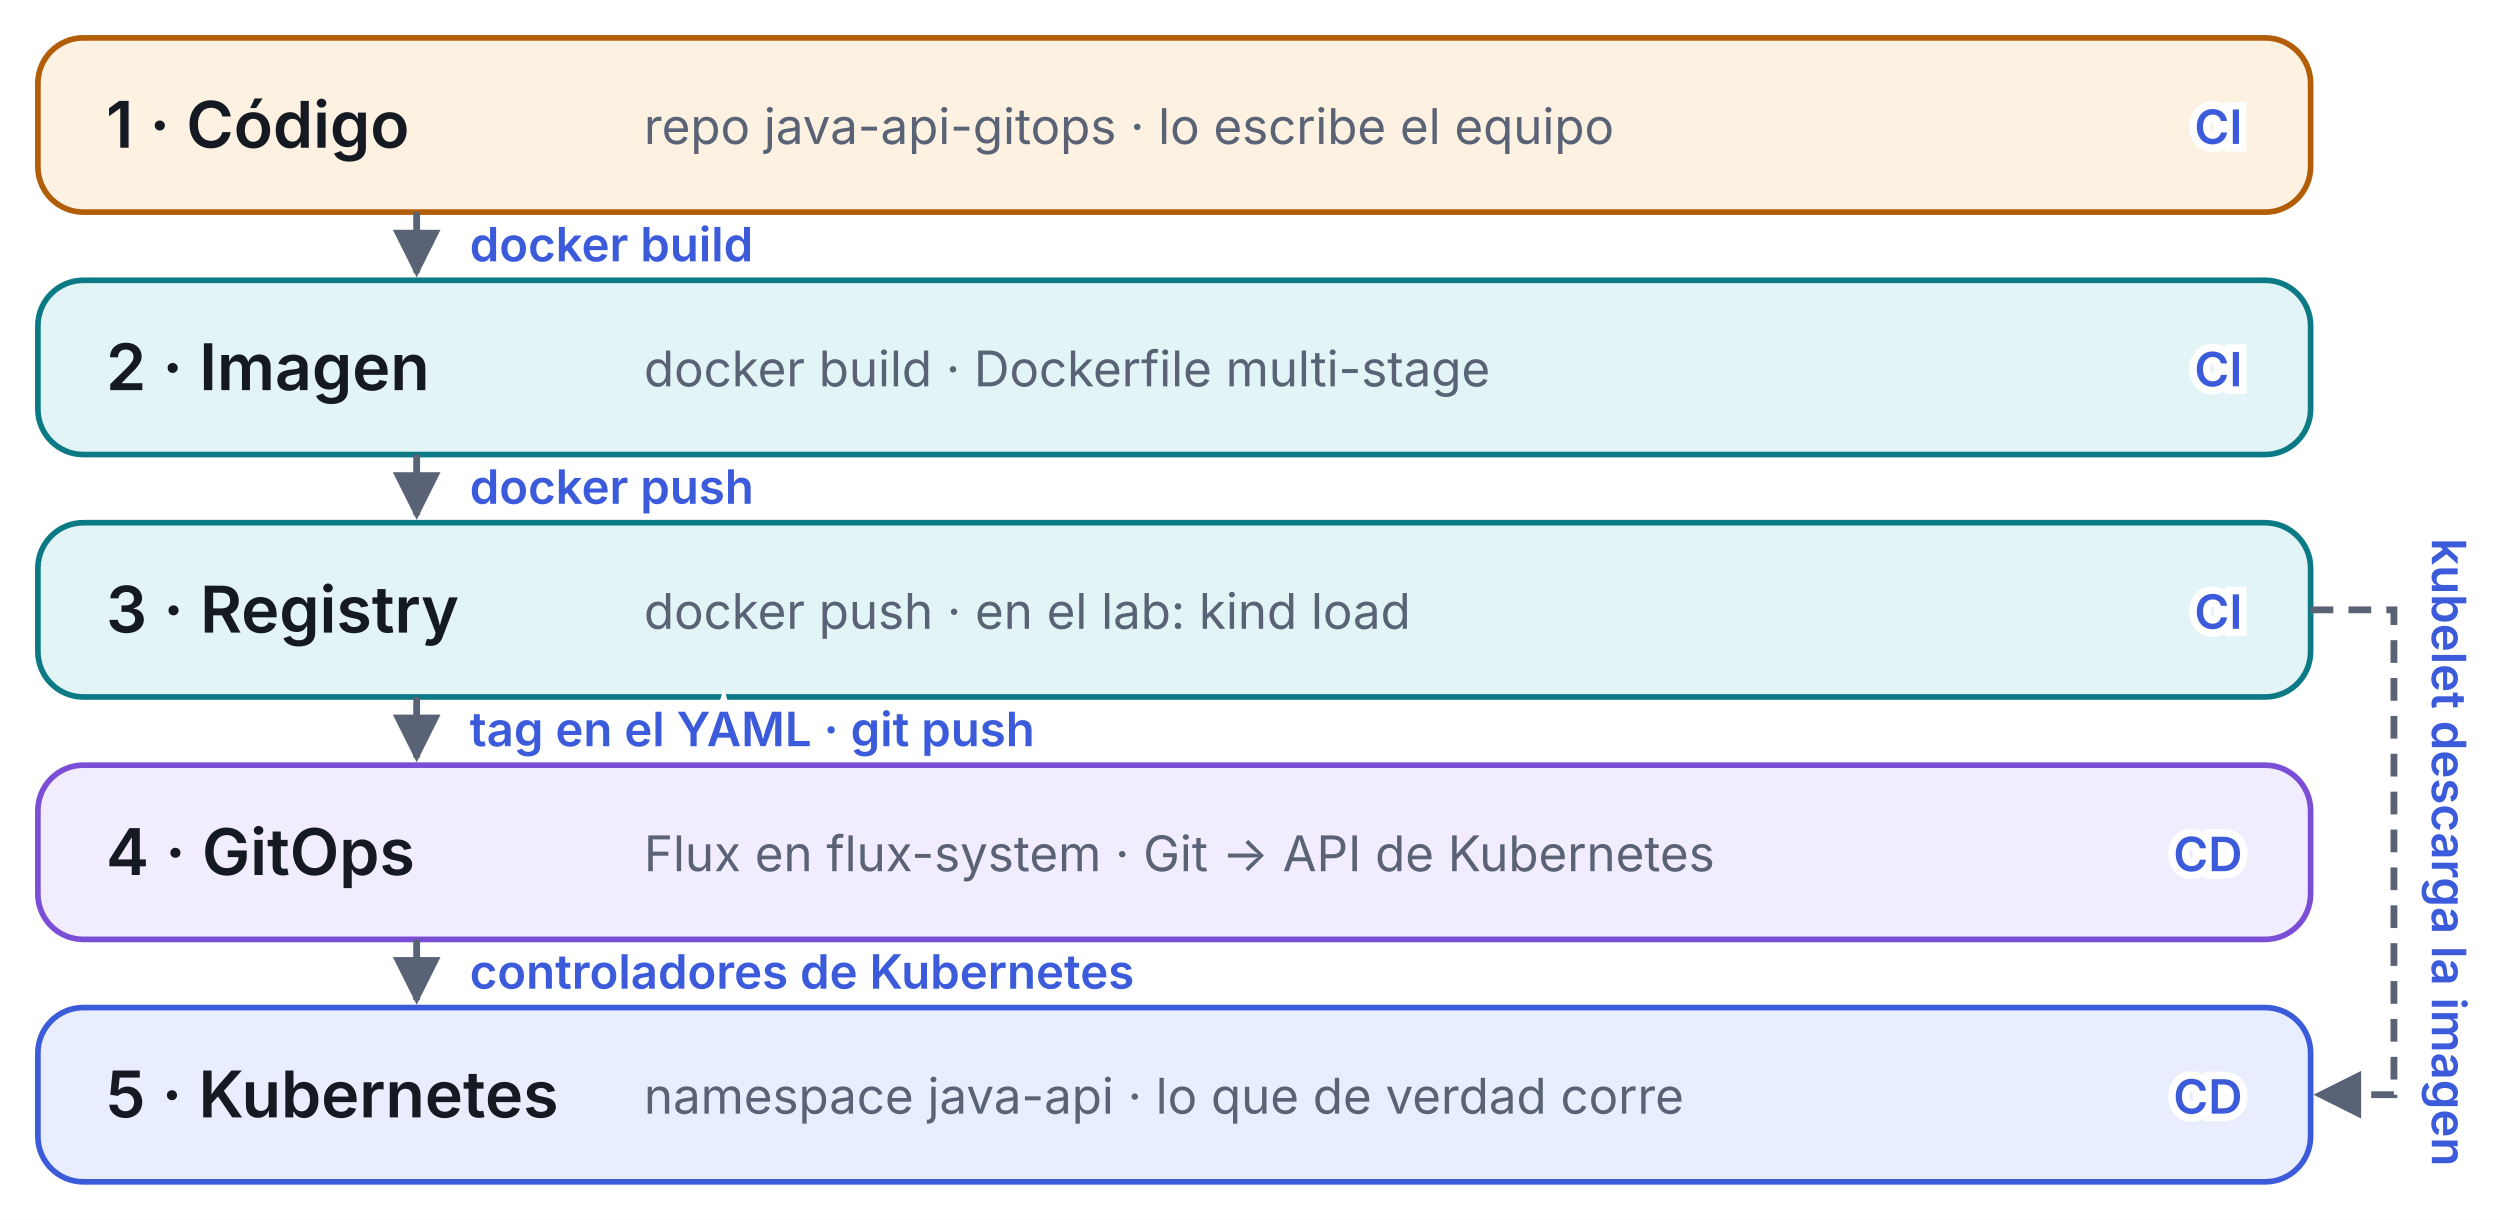
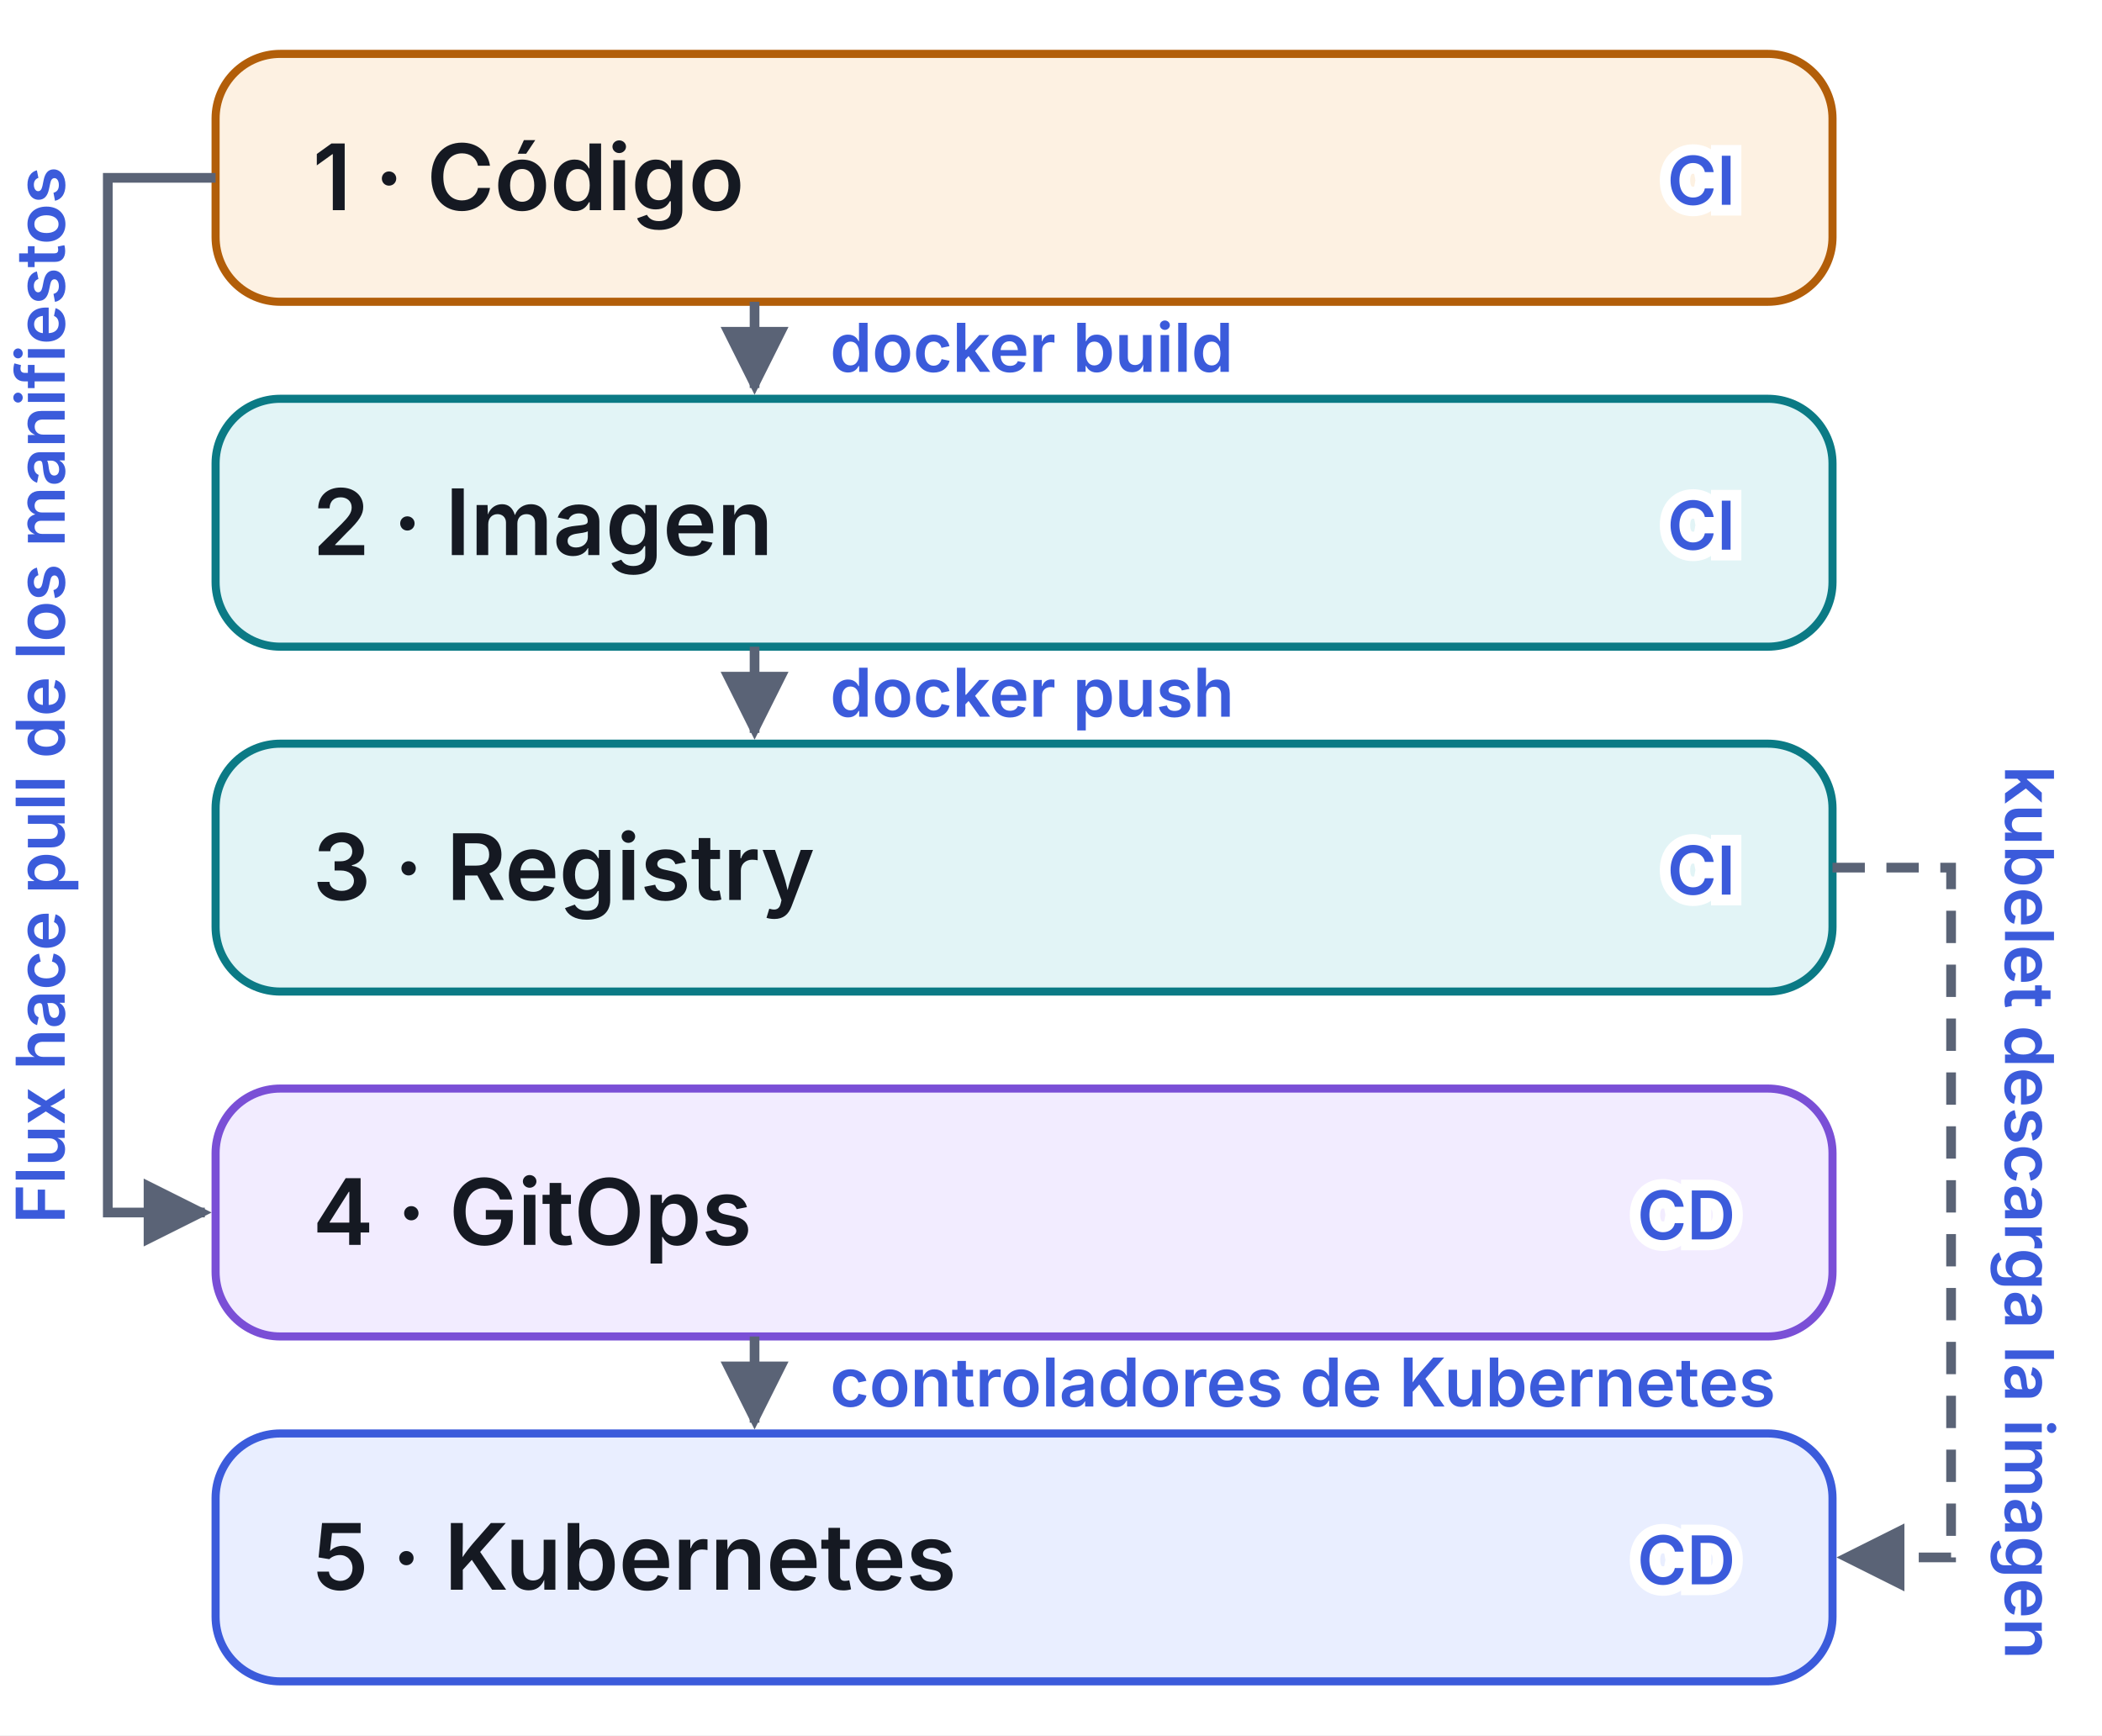
- <svg xmlns="http://www.w3.org/2000/svg" viewBox="0 0 660 322">
+ <svg xmlns="http://www.w3.org/2000/svg" viewBox="0 0 390 322">
  <style>
    .dg-bg { fill: #ffffff; }
    .dg-grp { stroke-width: 1.5; }
    .k8s { fill: #e9eeff; stroke: #3b5bdb; }
    .flux { fill: #f2ecff; stroke: #7a4fd6; }
    .git { fill: #fdf1e2; stroke: #b25e09; }
    .oci { fill: #e2f4f6; stroke: #0b7a85; }
    .dg-arrow { fill: none; stroke: #5a6376; stroke-width: 1.8; }
    .dg-arrow.dash { stroke-dasharray: 6 4; }
    .dg-head { fill: #5a6376; }
    text { font-family: Inter, system-ui, sans-serif; fill: #151922; }
    .dg-t { font-size: 17px; font-weight: 600; }
-     .dg-s { font-size: 13px; fill: #5a6376; }
    .dg-l { font-size: 12.5px; font-weight: 600; fill: #3b5bdb; paint-order: stroke; stroke: #ffffff; stroke-width: 4px; }
  </style>
  <defs>
    <marker id="dgps-head" viewBox="0 0 10 10" refX="9" refY="5" markerWidth="7" markerHeight="7" orient="auto-start-reverse">
      <path class="dg-head" d="M0 0L10 5L0 10z" />
    </marker>
  </defs>
-   <rect class="dg-bg" width="660" height="322" />
-   <rect class="dg-grp git" x="10" y="10" width="600" height="46" rx="12" />
-   <text class="dg-t" x="28" y="39">1 · Código</text>
-   <text class="dg-s" x="170" y="38">repo java-api-gitops · lo escribe el equipo</text>
-   <text class="dg-l" x="592" y="38" text-anchor="end">CI</text>
-   <path class="dg-arrow" d="M110 56V72" marker-end="url(#dgps-head)" />
-   <text class="dg-l" x="124" y="69">docker build</text>
-   <rect class="dg-grp oci" x="10" y="74" width="600" height="46" rx="12" />
-   <text class="dg-t" x="28" y="103">2 · Imagen</text>
-   <text class="dg-s" x="170" y="102">docker build · Dockerfile multi-stage</text>
-   <text class="dg-l" x="592" y="102" text-anchor="end">CI</text>
-   <path class="dg-arrow" d="M110 120V136" marker-end="url(#dgps-head)" />
-   <text class="dg-l" x="124" y="133">docker push</text>
-   <rect class="dg-grp oci" x="10" y="138" width="600" height="46" rx="12" />
-   <text class="dg-t" x="28" y="167">3 · Registry</text>
-   <text class="dg-s" x="170" y="166">docker push · en el lab: kind load</text>
-   <text class="dg-l" x="592" y="166" text-anchor="end">CI</text>
-   <path class="dg-arrow" d="M110 184V200" marker-end="url(#dgps-head)" />
-   <text class="dg-l" x="124" y="197">tag en el YAML · git push</text>
-   <rect class="dg-grp flux" x="10" y="202" width="600" height="46" rx="12" />
-   <text class="dg-t" x="28" y="231">4 · GitOps</text>
-   <text class="dg-s" x="170" y="230">Flux en flux-system · Git → API de Kubernetes</text>
-   <text class="dg-l" x="592" y="230" text-anchor="end">CD</text>
-   <path class="dg-arrow" d="M110 248V264" marker-end="url(#dgps-head)" />
-   <text class="dg-l" x="124" y="261">controladores de Kubernetes</text>
-   <rect class="dg-grp k8s" x="10" y="266" width="600" height="46" rx="12" />
-   <text class="dg-t" x="28" y="295">5 · Kubernetes</text>
-   <text class="dg-s" x="170" y="294">namespace java-api · lo que de verdad corre</text>
-   <text class="dg-l" x="592" y="294" text-anchor="end">CD</text>
-   <path class="dg-arrow dash" d="M610 161H632V289H612" marker-end="url(#dgps-head)" />
-   <text class="dg-l" x="642" y="225" text-anchor="middle" transform="rotate(90 642 225)">kubelet descarga la imagen</text>
+   <rect class="dg-bg" width="390" height="322" />
+   <rect class="dg-grp git" x="40" y="10" width="300" height="46" rx="12" />
+   <text class="dg-t" x="58" y="39">1 · Código</text>
+   <text class="dg-l" x="322" y="38" text-anchor="end">CI</text>
+   <path class="dg-arrow" d="M140 56V72" marker-end="url(#dgps-head)" />
+   <text class="dg-l" x="154" y="69">docker build</text>
+   <rect class="dg-grp oci" x="40" y="74" width="300" height="46" rx="12" />
+   <text class="dg-t" x="58" y="103">2 · Imagen</text>
+   <text class="dg-l" x="322" y="102" text-anchor="end">CI</text>
+   <path class="dg-arrow" d="M140 120V136" marker-end="url(#dgps-head)" />
+   <text class="dg-l" x="154" y="133">docker push</text>
+   <rect class="dg-grp oci" x="40" y="138" width="300" height="46" rx="12" />
+   <text class="dg-t" x="58" y="167">3 · Registry</text>
+   <text class="dg-l" x="322" y="166" text-anchor="end">CI</text>
+   <rect class="dg-grp flux" x="40" y="202" width="300" height="46" rx="12" />
+   <text class="dg-t" x="58" y="231">4 · GitOps</text>
+   <text class="dg-l" x="322" y="230" text-anchor="end">CD</text>
+   <path class="dg-arrow" d="M140 248V264" marker-end="url(#dgps-head)" />
+   <text class="dg-l" x="154" y="261">controladores de Kubernetes</text>
+   <rect class="dg-grp k8s" x="40" y="266" width="300" height="46" rx="12" />
+   <text class="dg-t" x="58" y="295">5 · Kubernetes</text>
+   <text class="dg-l" x="322" y="294" text-anchor="end">CD</text>
+   <path class="dg-arrow" d="M40 33H20V225H38" marker-end="url(#dgps-head)" />
+   <text class="dg-l" x="12" y="129" text-anchor="middle" transform="rotate(-90 12 129)">Flux hace pull de los manifiestos</text>
+   <path class="dg-arrow dash" d="M340 161H362V289H342" marker-end="url(#dgps-head)" />
+   <text class="dg-l" x="372" y="225" text-anchor="middle" transform="rotate(90 372 225)">kubelet descarga la imagen</text>
</svg>
